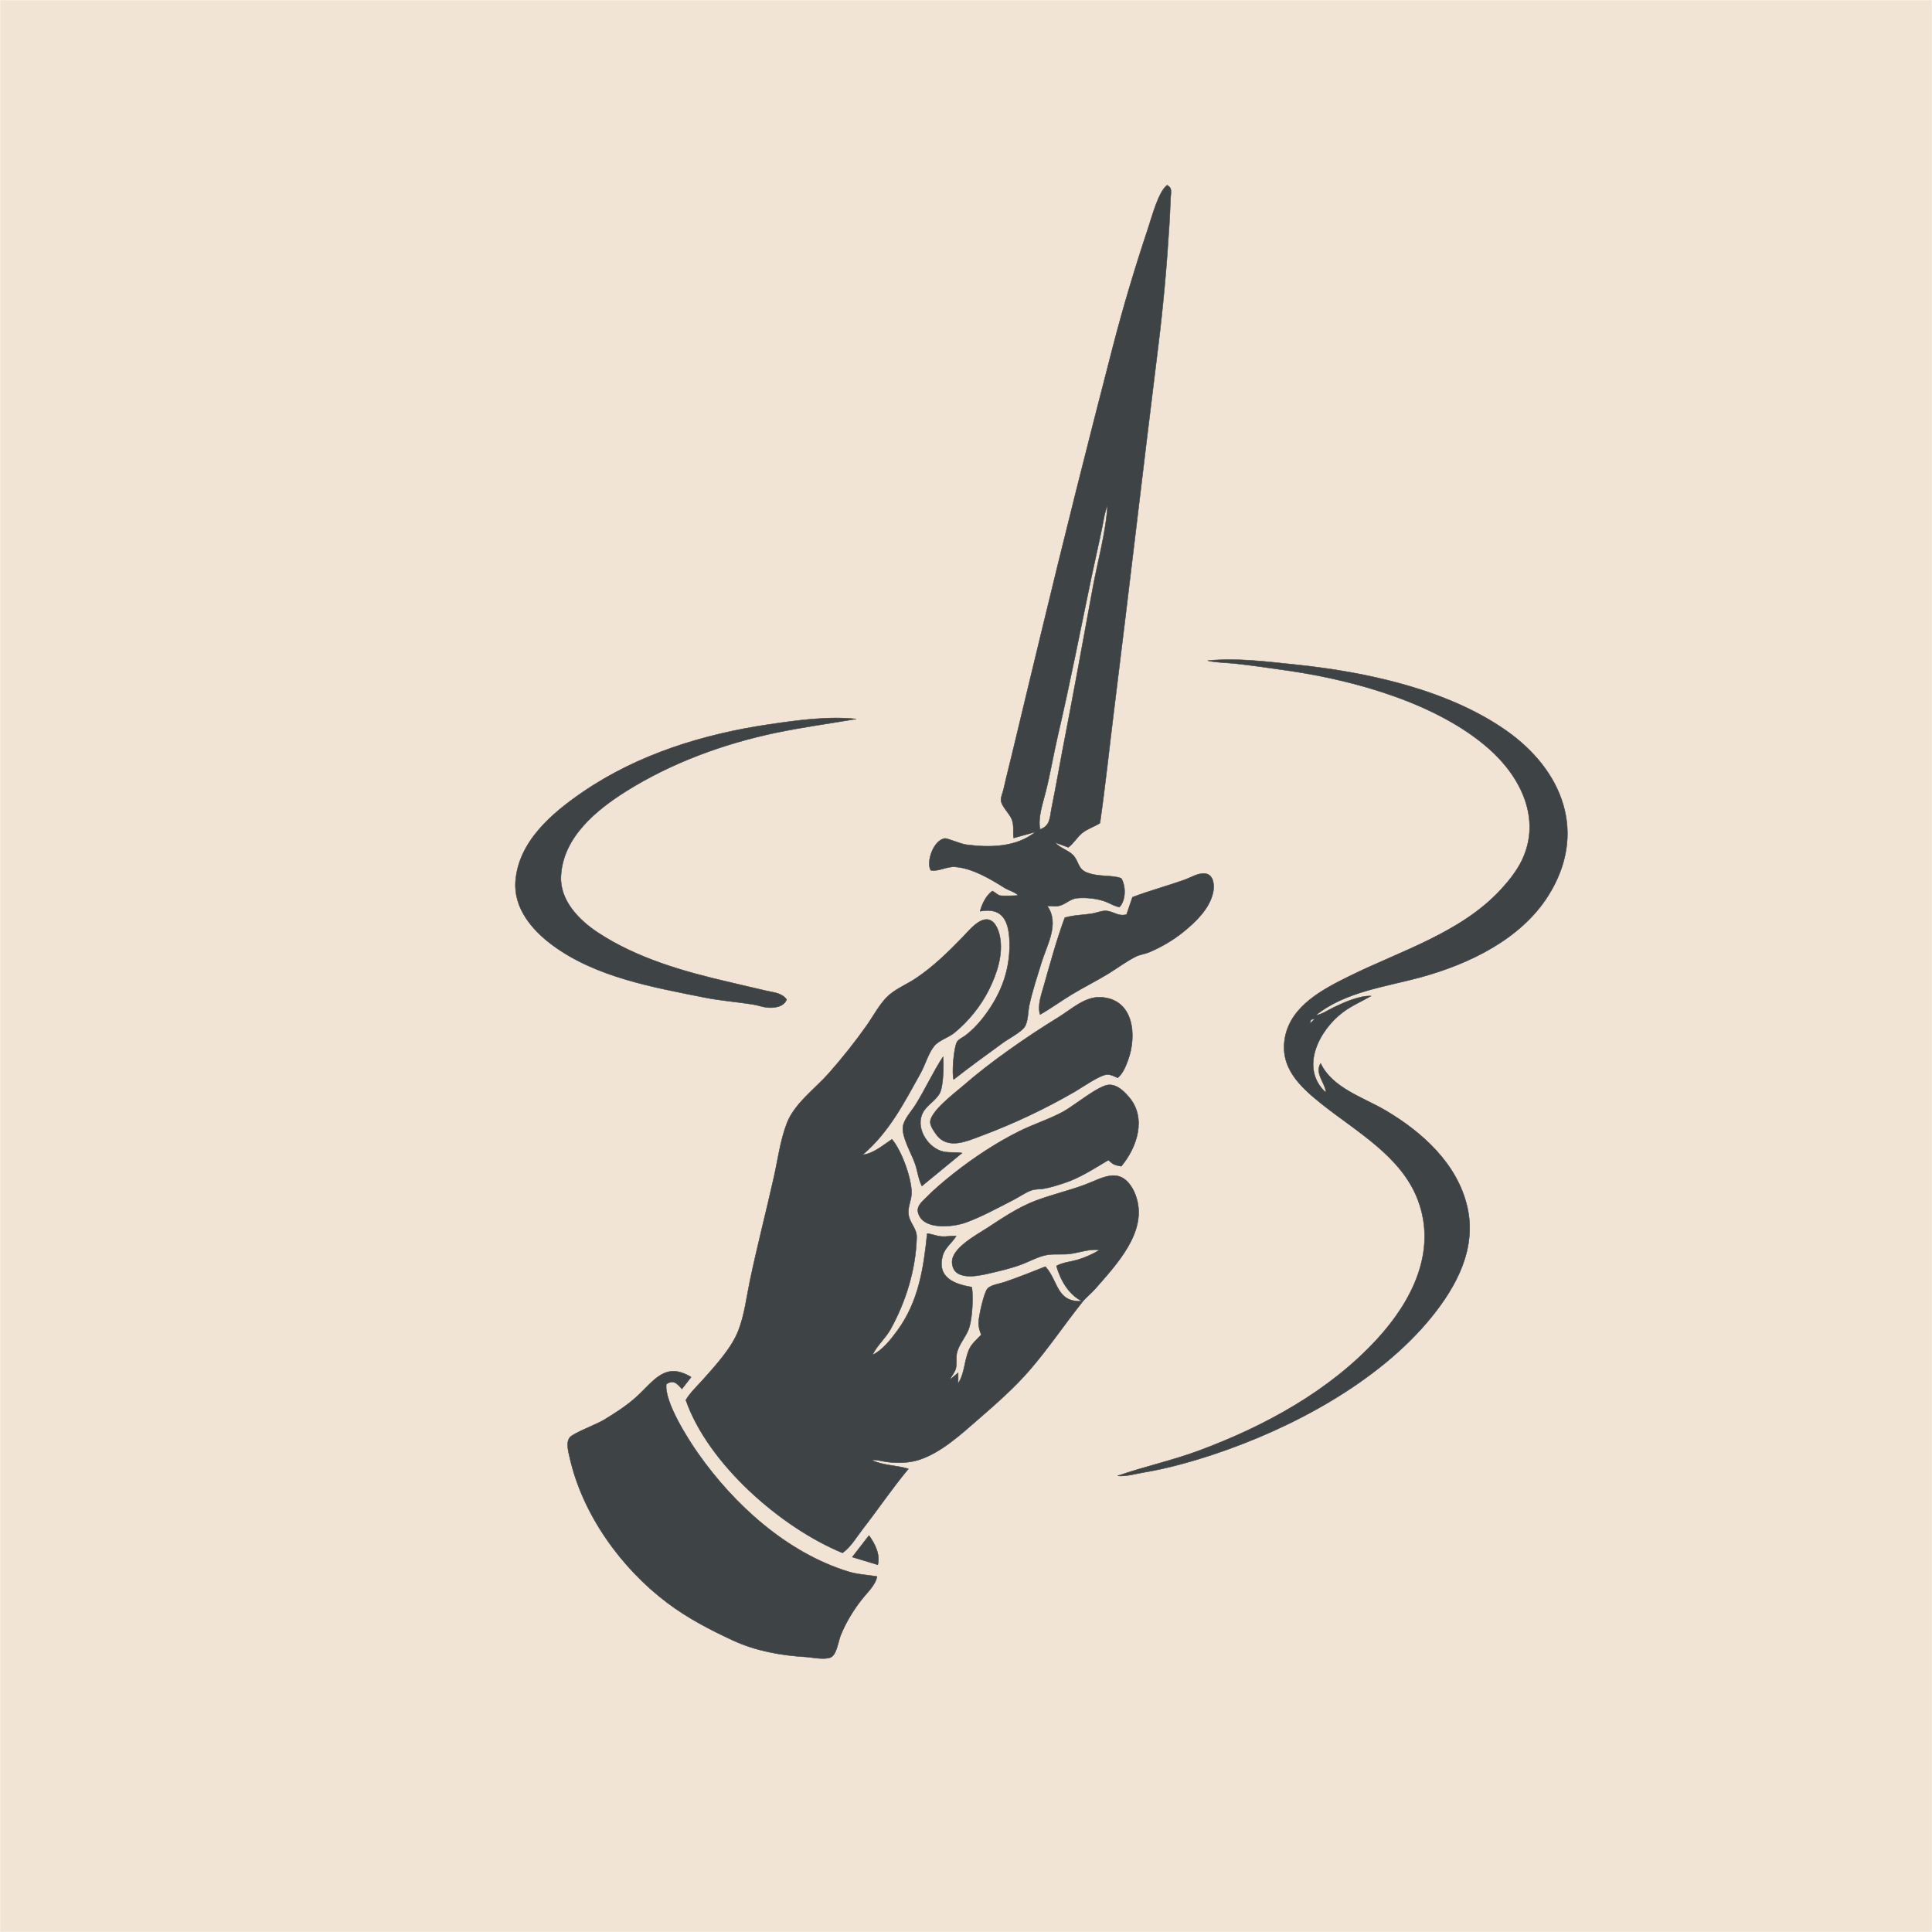
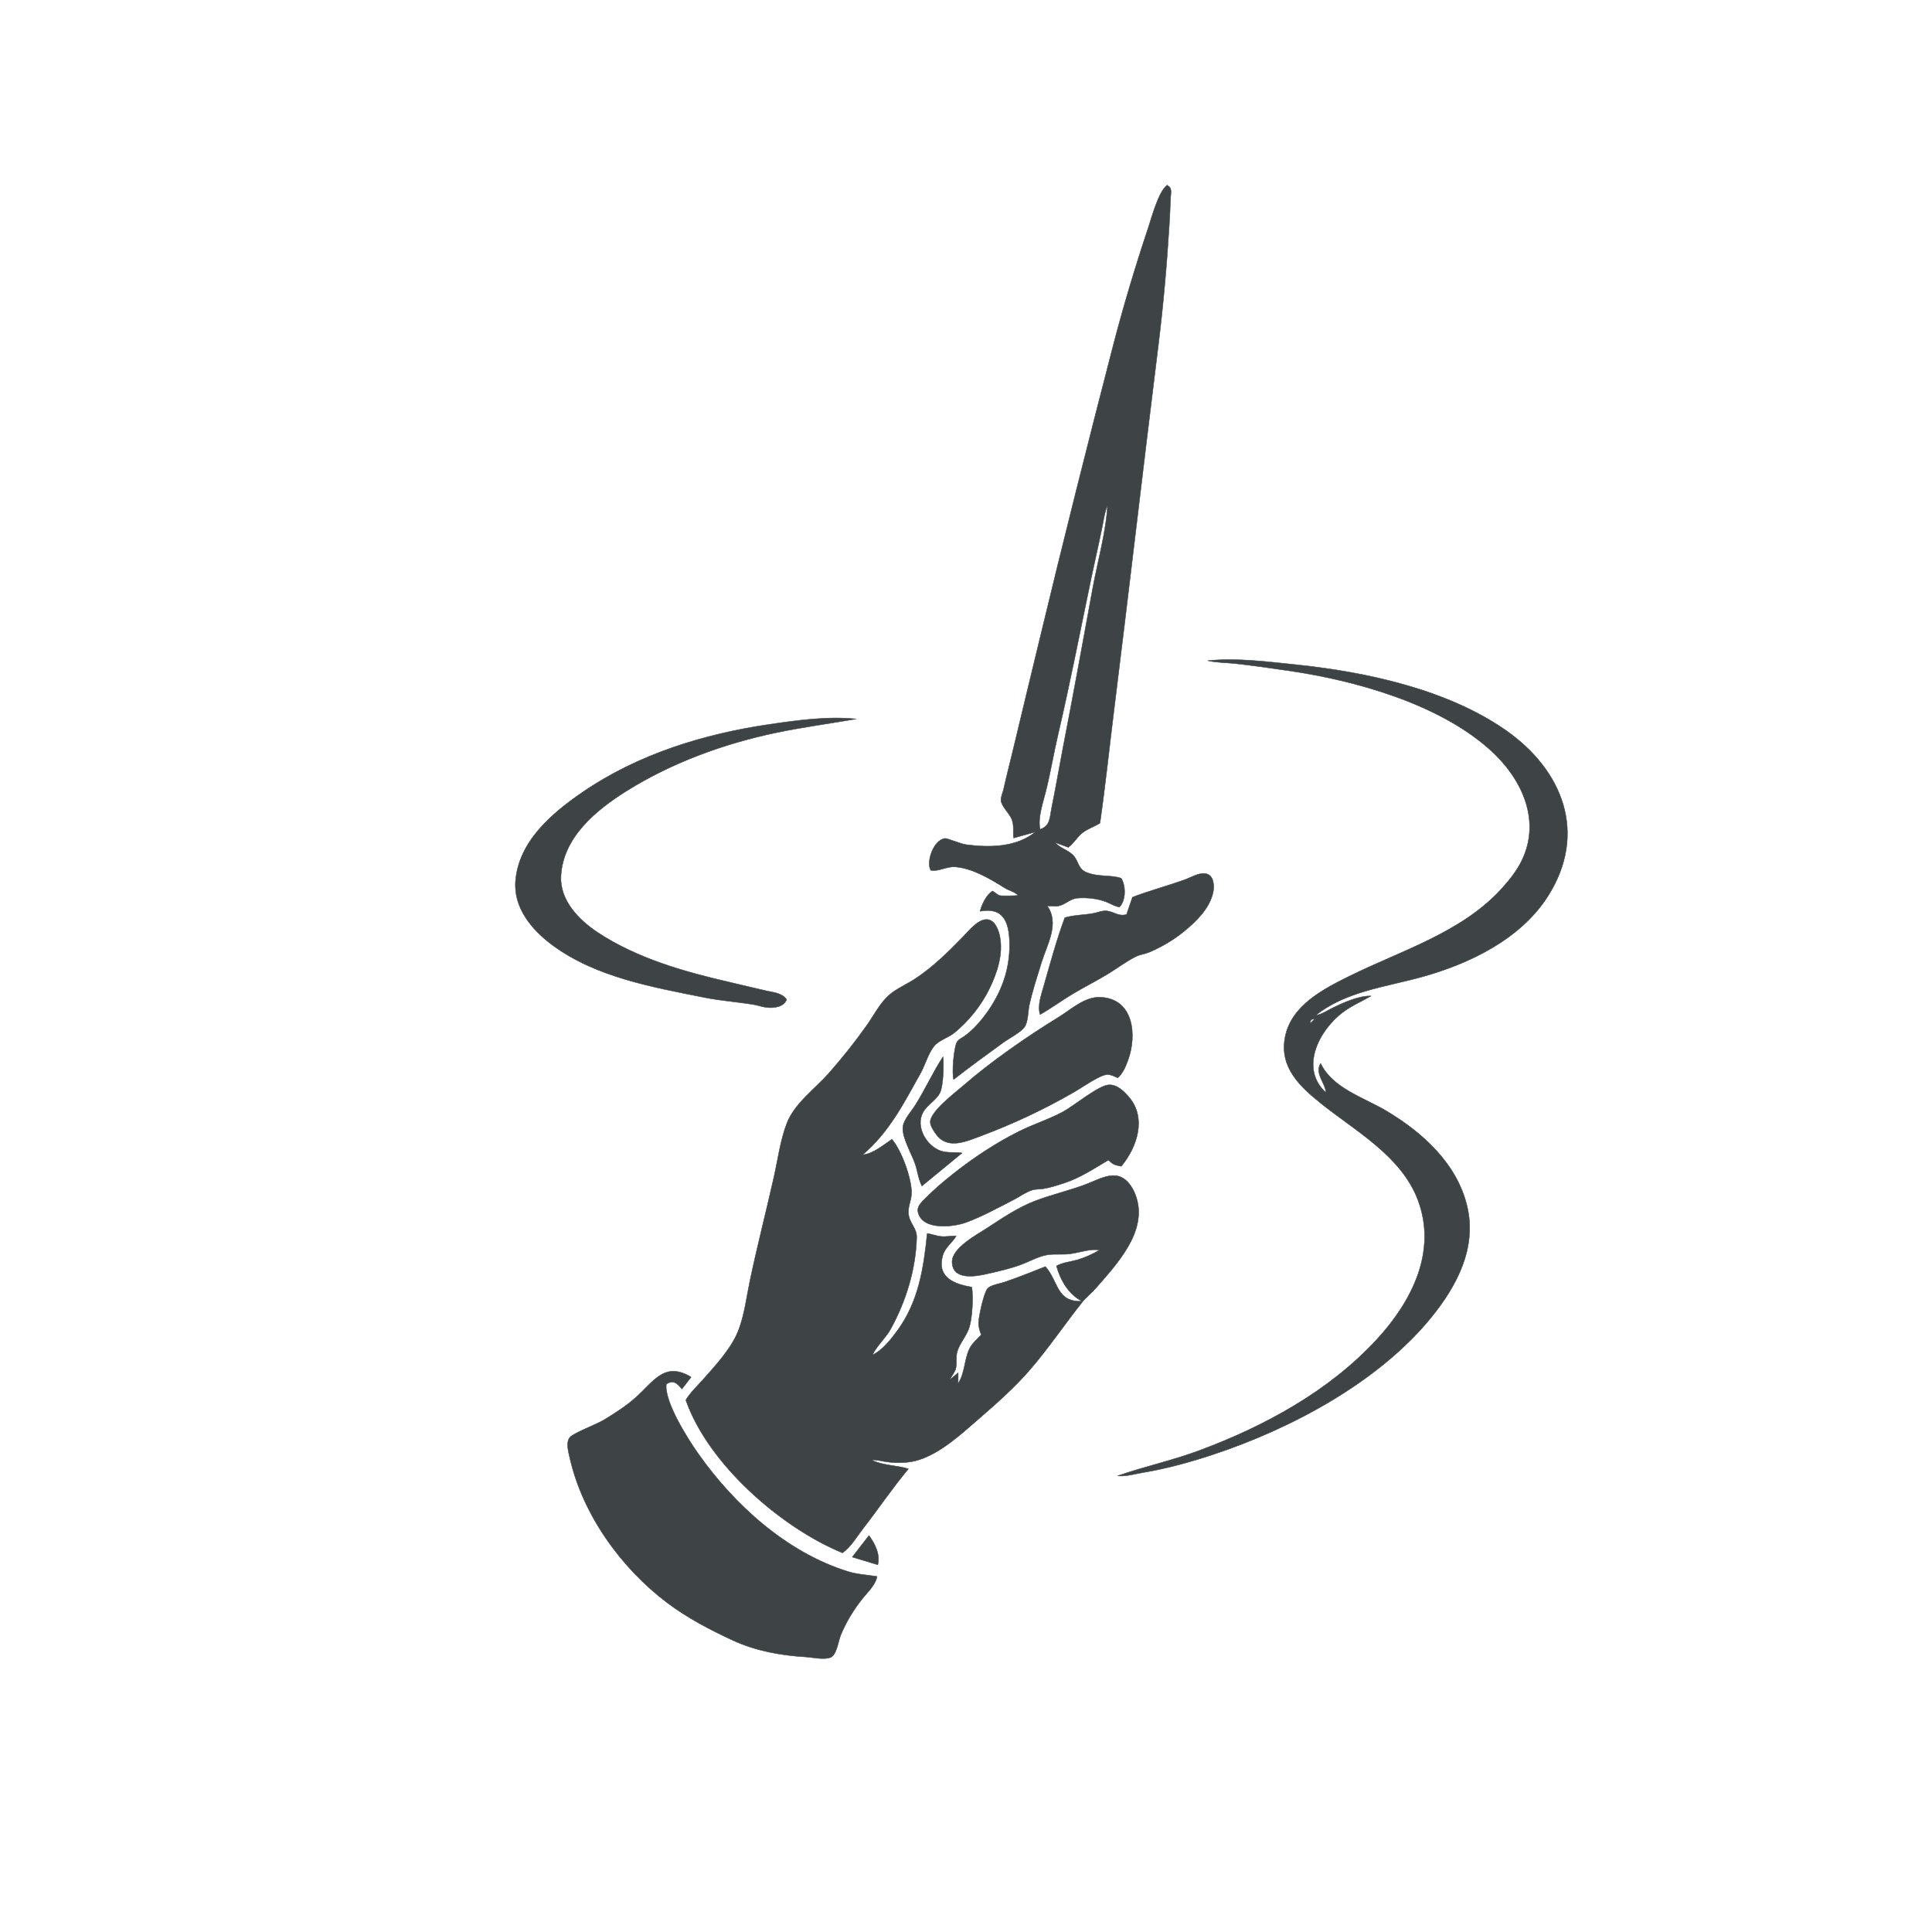
<svg xmlns="http://www.w3.org/2000/svg" viewBox="0 0 1095 1095" width="1095" height="1095">
-   <path d="M0.25 0.25C365.08 0.25 729.92 0.25 1094.75 0.25C1094.75 365.08 1094.75 729.92 1094.75 1094.75C729.92 1094.75 365.08 1094.75 0.25 1094.75C0.25 729.92 0.25 365.08 0.25 0.25ZM661.5 104.94C656.57 108.56 652.78 123.17 650.73 129.3C643.34 151.42 636.62 173.85 630.77 196.43C616.65 250.97 602.9 305.61 589.73 360.39C584.7 381.34 579.58 402.26 574.61 423.22C572.69 431.3 570.6 439.34 568.77 447.44C568.35 449.3 567.23 451.63 567.32 453.52C567.48 456.86 572.03 460.92 573.37 464.17C574.94 467.97 573.97 471.22 574.5 474.96C578.64 473.8 582.78 472.65 586.93 471.5C575.94 480.28 561.04 480.5 547.55 478.72C544.38 478.3 536.93 475.04 535.59 475.2C529.11 475.97 524.8 488.47 527.5 493.24C531.94 494.13 536.6 490.92 541.45 491.33C551.29 492.15 561.16 498.08 569.31 503.17C572.01 504.86 574.8 505.26 577.16 507.5C575.77 507.69 567.89 507.88 566.69 507.58C565.34 507.24 563.85 505.62 562.5 505.01C559.09 507.13 556.41 512.64 555.5 516.47C568.82 513.98 571.95 522.76 572.19 534.5C572.52 550.96 566.52 565.23 556.37 577.84C553.7 581.15 550.66 584.21 547.29 586.81C545.8 587.97 543.16 589 542.29 590.76C540.53 594.32 539.41 608.37 540.5 611.83C549.64 604.64 559.1 597.84 568.49 590.98C571.65 588.67 578.5 585.13 580.64 582.13C582.78 579.13 582.58 573.3 583.36 569.73C585.13 561.61 587.8 553.59 590.24 545.65C593.45 535.24 600.68 523.47 593.5 513.4C595.58 513.44 597.91 513.87 599.96 513.46C603.8 512.7 606.48 509.4 610.5 509.04C615.74 508.57 622.37 509.24 627.26 511.28C629.88 512.37 631.66 513.64 634.5 514.08C638.14 510.21 638.18 502.25 635.5 497.8C630.06 495.73 622.78 497.21 615.95 494.51C610.67 492.41 611.54 487.97 608 484.5C605.03 481.6 600.89 480.8 597.99 477.5C600.49 478.42 603 479.33 605.5 480.25C608.58 478.02 610.42 474.44 613.52 472C616.59 469.59 620.26 468.57 623.43 466.5C626.45 445.59 628.65 424.5 631.26 403.52C639.87 334.33 647.89 265.06 656.48 195.87C659.29 173.21 661.32 150.28 662.71 127.5C663.02 122.51 663.23 117.5 663.42 112.5C663.47 110.95 664.11 107.88 663.21 106.45C662.65 105.55 662.23 105.58 661.5 104.94ZM627.7 286.5C626.94 301.26 621.99 318.76 619.3 333.57C613.71 364.25 608.07 394.91 602.15 425.51C600.09 436.16 598.3 446.88 596.11 457.51C594.94 463.16 595.48 468.01 589.5 470.05C588.06 463.54 591.14 454.97 592.77 448.39C595.41 437.77 597.19 426.94 599.68 416.29C606.58 386.75 612.35 356.88 618.56 327.19C620.58 317.57 622.82 307.99 624.76 298.36C625.54 294.51 626.26 289.4 627.7 286.5ZM684.5 374.44C689.51 375.62 695.28 375.54 700.5 376.14C710.54 377.27 720.5 378.7 730.5 380.16C768.23 385.67 814.94 398.76 844.01 424.49C861.81 440.23 873.69 463.95 862.74 487.25C859.83 493.43 855.25 499.17 850.64 504.17C828.02 528.68 793.83 538.92 764.75 553.28C750.03 560.55 731.84 569.91 728.36 587.73C724.99 604.97 736.8 615.88 748.91 625.56C768.51 641.22 794.13 655.19 803.55 679.92C814.69 709.15 800.21 737.53 780.48 758.99C753.4 788.45 716.72 808.35 679.59 822.16C664.48 827.78 648.65 831.17 633.5 836.45C638.08 836.97 643.5 835.31 648.12 834.54C661.56 832.29 674.83 828.6 687.75 824.32C731.95 809.67 781.35 783.34 811.16 746.7C825.6 728.94 837.07 707.46 831.56 683.84C825.87 659.43 805.99 641.56 785.22 629.32C772.78 622 755.06 616.65 748.5 602.68C744.97 608.58 751.25 613.77 751.5 619.26C736.34 605.47 747.6 583.82 761.17 573.66C766.18 569.91 771.71 567.59 777.08 564.5C770.3 564.29 761.72 568.13 755.6 571.11C752.22 572.76 749.34 574.86 745.7 575.5C762.25 562.04 785.41 559.3 805.44 553.81C832.55 546.38 861.83 532.38 877.37 507.85C899.98 472.19 885.64 436.46 853.55 413.98C820.4 390.75 774.15 380.81 734.51 376.72C718.07 375.03 701.02 372.76 684.5 374.44ZM485.19 407.5C469.2 405.82 451.98 408.22 436.14 410.54C398.87 415.99 361.69 427.43 330.34 448.87C312.92 460.78 293.86 476.88 292.18 499.5C291.05 514.7 301.52 527.05 312.93 535.54C337.52 553.83 370.01 559.5 399.29 565.35C408.56 567.21 417.99 567.84 427.29 569.39C429.72 569.79 432.02 570.7 434.5 570.98C438.71 571.46 444.26 570.73 445.82 566.5C443.16 562.81 438.92 562.58 434.71 561.65C427.66 560.1 420.66 558.32 413.63 556.71C387.87 550.79 361.18 543.24 338.9 528.58C328.17 521.51 317.19 510.35 317.93 496.5C319.09 474.52 337.84 459.15 354.91 448.43C380.54 432.34 410.13 421.53 439.66 415.32C454.76 412.15 470.01 410.13 485.19 407.5ZM589.5 575.01C595.58 571.58 601.28 567.38 607.27 563.74C614.15 559.56 621.41 556 628.28 551.78C633.35 548.66 638.42 544.84 643.72 542.17C646.06 540.98 648.82 540.75 651.26 539.72C658.18 536.81 664.88 532.9 670.71 528.17C677.71 522.5 685.4 515.16 687.5 506.03C688.33 502.43 688.16 496.04 683.41 495.16C679.49 494.43 674.88 497.4 671.25 498.69C661.55 502.13 651.41 504.85 641.85 508.5C640.73 511.77 639.62 515.03 638.5 518.3C634 519.61 631.54 516.8 627.38 516.28C624.9 515.97 621.88 517.27 619.43 517.71C614.17 518.65 608.6 518.58 603.5 520.11C598.95 532.42 595.31 545.68 591.73 558.35C590.27 563.55 587.87 569.88 589.5 575.01ZM488.9 654.5C503.89 641.78 512.29 625.23 521.74 608.26C524.4 603.48 526.03 597.17 529.42 592.92C532.09 589.58 537.49 588.13 540.86 585.39C548.82 578.91 555.9 570.16 560.48 560.96C564.99 551.89 568.72 540.92 566.67 530.7C565.86 526.63 563.58 520.67 558.55 521.16C553.72 521.63 548.78 527.88 545.62 531.13C537.3 539.67 529 547.87 519.03 554.53C514.19 557.76 507.98 560.32 503.68 564.17C498.73 568.62 495.24 575.5 491.43 580.91C484.7 590.45 477.48 599.52 469.76 608.27C461.96 617.11 450.41 625.28 446.02 636.51C442.28 646.11 440.87 657.19 438.61 667.24C434.24 686.69 429.24 706.01 425.12 725.52C423.13 734.93 422.01 745.05 418.52 754.05C414.62 764.14 405.54 773.91 398.44 781.93C395.12 785.67 391.24 789.2 388.7 793.5C401.33 829.73 442.66 865.83 477.5 880.12C482.22 876.86 485.5 871.07 489.02 866.54C497.75 855.31 505.76 843.41 514.87 832.5C507.98 830.36 500.77 830.76 493.93 827.5C496.95 827.21 499.65 828.19 502.74 828.58C508.62 829.31 515.14 829.23 520.82 827.4C533.3 823.38 544.46 813.1 554.18 804.66C564.4 795.78 574.95 786.56 583.8 776.28C594.33 764.06 603.47 750.46 613.44 737.93C615.56 735.26 618.58 732.96 620.86 730.34C632.69 716.78 650.43 698.22 644 678.53C643.37 676.6 642.58 674.72 641.5 673C633.95 660.98 624.48 667.99 614.25 671.7C605.3 674.94 595.91 677.18 587.01 680.51C577.36 684.12 568.08 690.4 559.5 696C553.35 700.01 539.28 707.42 539.62 715.5C540.06 725.69 552.69 723.54 559.5 721.98C565.86 720.52 572.27 719.09 578.41 716.85C583.17 715.12 588.62 712.01 593.59 711.21C597.75 710.55 602.19 711.2 606.42 710.65C611.83 709.95 617.94 707.6 623.16 708.5C619.13 710.89 615.02 712.77 610.52 714.07C606.64 715.19 602.19 715.53 598.75 717.5C601.05 725.6 605.64 733.67 613.29 737.5C598.6 738.18 600.03 726.26 592.5 717.87C584.84 720.94 577.05 724.01 569.25 726.68C566.62 727.58 561.74 728.2 559.78 730.25C557.61 732.53 554.73 746.13 554.64 749.5C554.57 752.03 555.22 754.2 556.15 756.5C553.71 759.21 550.86 761.32 549.3 764.76C546.48 771 546.85 778.35 543.05 784.08C543.05 782.07 543.05 780.06 543.05 778.05C541.53 779.33 540.02 780.6 538.5 781.88C539.22 779.75 541.23 777.9 541.78 775.35C542.46 772.26 541.62 769.1 542.53 766.05C544.02 761.02 548.03 756.99 549.46 751.97C551.08 746.32 551.67 735.2 550.8 729.5C541.07 727.85 530.88 724.21 534.28 711.71C535.53 707.11 539.66 704.38 541.97 700.5C539.18 700.4 536.36 701.03 533.51 700.79C530.75 700.56 528.23 699.41 525.5 699.14C523.49 718.83 520.64 737.67 508.6 754.14C504.93 759.15 500.17 765.26 494.5 767.94C496.85 762.8 501.96 758.43 504.79 753.29C513.51 737.48 519.01 719.48 519.55 701.41C519.72 695.91 515.14 693.06 514.86 687.5C514.66 683.61 516.5 680.25 516.62 676.48C516.89 668.28 510.9 651.82 505.5 645.72C500.62 648.96 494.88 653.96 488.9 654.5ZM633.5 610.87C636.44 608.39 638.02 604.4 639.35 600.79C644.47 586.81 642.64 565.86 623.5 565.21C614.72 564.9 607.07 572.15 600 576.49C582.34 587.33 561.41 601.81 545.87 615.4C541.42 619.29 526.55 630.36 527.28 636.38C527.55 638.62 529.3 641.11 530.59 642.9C537.07 651.86 547.86 646.85 556.26 643.71C574.59 636.86 592.29 628.5 609.23 618.69C613.26 616.36 623.28 609.25 627.52 609.02C629.54 608.91 631.66 610.13 633.5 610.87ZM745.13 577.5C744.26 578.36 743.38 579.22 742.5 580.09C742.81 577.82 742.94 577.77 745.13 577.5ZM534.5 598.91C528.79 607.61 524.38 617.42 518.81 626.3C516.63 629.78 512.33 634.34 511.77 638.51C510.97 644.4 516.78 654.03 518.7 659.73C520.09 663.85 520.54 668.34 522.5 672.2C530.09 665.97 537.67 659.73 545.26 653.5C541.39 652.8 537.15 653.65 533.24 652.31C525.16 649.52 518.75 638.72 523.05 630.59C525.38 626.2 530.76 623.53 532.78 619.24C534.67 615.23 534.98 603.4 534.5 598.91ZM635.5 661.01C644.52 650.24 650.02 633.5 639.8 621.72C636.95 618.43 633.21 614.67 628.5 614.86C622.68 615.09 608.68 626.78 602.59 630.07C594.53 634.43 585.81 637.12 577.65 641.18C564.75 647.6 551.86 656.11 540.56 665.04C534.99 669.44 529.57 674.01 524.59 679.08C522.35 681.35 519.46 683.68 520.36 687.24C522.96 697.51 540.36 695.44 547.42 692.87C556.72 689.49 565.68 684.48 574.49 680C577.83 678.29 581.41 675.62 584.99 674.52C587.03 673.89 589.33 674.05 591.44 673.71C595.36 673.08 599.32 671.76 603.08 670.54C612.09 667.64 620.13 662.25 628.21 657.5C630.83 659.94 631.41 660.27 635.5 661.01ZM391.71 780.5C376.72 771.41 370.52 782.92 360.45 791.95C354.94 796.89 348.58 800.94 342.28 804.77C338.3 807.19 325.18 812.14 323.05 814.57C320.53 817.47 322.24 823.13 323 826.5C330.29 858.53 352.1 888.78 378.13 908.38C389.76 917.14 402.48 923.75 415.65 929.83C428.3 935.67 442.68 938.27 456.5 939.09C460.34 939.32 467.25 940.91 470.82 939.35C474.22 937.86 475.12 930.16 476.44 926.9C479.47 919.43 483.7 912.53 488.68 906.21C491.76 902.31 496.2 898.4 497.07 893.5C491.59 892.59 486.13 892.4 480.69 890.72C446 879.99 416.15 852.9 395.67 823.79C389.78 815.43 376.5 794.54 377.64 784.5C381.67 781.84 383.73 784.02 386.5 787.23C388.24 784.98 389.98 782.74 391.71 780.5ZM492.5 870.28C489.35 874.35 486.21 878.43 483.06 882.5C487.87 883.96 492.69 885.41 497.5 886.87C499.01 881.16 495.91 874.9 492.5 870.28Z" fill="#f2e4d5" fill-rule="evenodd" stroke="#f2e4d5" stroke-width="0.25" stroke-linejoin="round" />
  <path d="M661.5 104.94C662.23 105.58 662.65 105.55 663.21 106.45C664.11 107.88 663.47 110.95 663.42 112.5C663.23 117.5 663.02 122.51 662.71 127.5C661.32 150.28 659.29 173.21 656.48 195.87C647.89 265.06 639.87 334.33 631.26 403.52C628.65 424.5 626.45 445.59 623.43 466.5C620.26 468.57 616.59 469.59 613.52 472C610.42 474.44 608.58 478.02 605.5 480.25C603 479.33 600.49 478.42 597.99 477.5C600.89 480.8 605.03 481.6 608 484.5C611.54 487.97 610.67 492.41 615.95 494.51C622.78 497.21 630.06 495.73 635.5 497.8C638.18 502.25 638.14 510.21 634.5 514.08C631.66 513.64 629.88 512.37 627.26 511.28C622.37 509.24 615.74 508.57 610.5 509.04C606.48 509.4 603.8 512.7 599.96 513.46C597.91 513.87 595.58 513.44 593.5 513.4C600.68 523.47 593.45 535.24 590.24 545.65C587.8 553.59 585.13 561.61 583.36 569.73C582.58 573.3 582.78 579.13 580.64 582.13C578.5 585.13 571.65 588.67 568.49 590.98C559.1 597.84 549.64 604.64 540.5 611.83C539.41 608.37 540.53 594.32 542.29 590.76C543.16 589 545.8 587.97 547.29 586.81C550.66 584.21 553.7 581.15 556.37 577.84C566.52 565.23 572.52 550.96 572.19 534.5C571.95 522.76 568.82 513.98 555.5 516.47C556.41 512.64 559.09 507.13 562.5 505.01C563.85 505.62 565.34 507.24 566.69 507.58C567.89 507.88 575.77 507.69 577.16 507.5C574.8 505.26 572.01 504.86 569.31 503.17C561.16 498.08 551.29 492.15 541.45 491.33C536.6 490.92 531.94 494.13 527.5 493.24C524.8 488.47 529.11 475.97 535.59 475.2C536.93 475.04 544.38 478.3 547.55 478.72C561.04 480.5 575.94 480.28 586.93 471.5C582.78 472.65 578.64 473.8 574.5 474.96C573.97 471.22 574.94 467.97 573.37 464.17C572.03 460.92 567.48 456.86 567.32 453.52C567.23 451.63 568.35 449.3 568.77 447.44C570.6 439.34 572.69 431.3 574.61 423.22C579.58 402.26 584.7 381.34 589.73 360.39C602.9 305.61 616.65 250.97 630.77 196.43C636.62 173.85 643.34 151.42 650.73 129.3C652.78 123.17 656.57 108.56 661.5 104.94ZM627.7 286.5C626.26 289.4 625.54 294.51 624.76 298.36C622.82 307.99 620.58 317.57 618.56 327.19C612.35 356.88 606.58 386.75 599.68 416.29C597.19 426.94 595.41 437.77 592.77 448.39C591.14 454.97 588.06 463.54 589.5 470.05C595.48 468.01 594.94 463.16 596.11 457.51C598.3 446.88 600.09 436.16 602.15 425.51C608.07 394.91 613.71 364.25 619.3 333.57C621.99 318.76 626.94 301.26 627.7 286.5ZM684.5 374.44C701.02 372.76 718.07 375.03 734.51 376.72C774.15 380.81 820.4 390.75 853.55 413.98C885.64 436.46 899.98 472.19 877.37 507.85C861.83 532.38 832.55 546.38 805.44 553.81C785.41 559.3 762.25 562.04 745.7 575.5C749.34 574.86 752.22 572.76 755.6 571.11C761.72 568.13 770.3 564.29 777.08 564.5C771.71 567.59 766.18 569.91 761.17 573.66C747.6 583.82 736.34 605.47 751.5 619.26C751.25 613.77 744.97 608.58 748.5 602.68C755.06 616.65 772.78 622 785.22 629.32C805.99 641.56 825.87 659.43 831.56 683.84C837.07 707.46 825.6 728.94 811.16 746.7C781.35 783.34 731.95 809.67 687.75 824.32C674.83 828.6 661.56 832.29 648.12 834.54C643.5 835.31 638.08 836.97 633.5 836.45C648.65 831.17 664.48 827.78 679.59 822.16C716.72 808.35 753.4 788.45 780.48 758.99C800.21 737.53 814.69 709.15 803.55 679.92C794.13 655.19 768.51 641.22 748.91 625.56C736.8 615.88 724.99 604.97 728.36 587.73C731.84 569.91 750.03 560.55 764.75 553.28C793.83 538.92 828.02 528.68 850.64 504.17C855.25 499.17 859.83 493.43 862.74 487.25C873.69 463.95 861.81 440.23 844.01 424.49C814.94 398.76 768.23 385.67 730.5 380.16C720.5 378.7 710.54 377.27 700.5 376.14C695.28 375.54 689.51 375.62 684.5 374.44ZM485.19 407.5C470.01 410.13 454.76 412.15 439.66 415.32C410.13 421.53 380.54 432.34 354.91 448.43C337.84 459.15 319.09 474.52 317.93 496.5C317.19 510.35 328.17 521.51 338.9 528.58C361.18 543.24 387.87 550.79 413.63 556.71C420.66 558.32 427.66 560.1 434.71 561.65C438.92 562.58 443.16 562.81 445.82 566.5C444.26 570.73 438.71 571.46 434.5 570.98C432.02 570.7 429.72 569.79 427.29 569.39C417.99 567.84 408.56 567.21 399.29 565.35C370.01 559.5 337.52 553.83 312.93 535.54C301.52 527.05 291.05 514.7 292.18 499.5C293.86 476.88 312.92 460.78 330.34 448.87C361.69 427.43 398.87 415.99 436.14 410.54C451.98 408.22 469.2 405.82 485.19 407.5ZM589.5 575.01C587.87 569.88 590.27 563.55 591.73 558.35C595.31 545.68 598.95 532.42 603.5 520.11C608.6 518.58 614.17 518.65 619.43 517.71C621.88 517.27 624.9 515.97 627.38 516.28C631.54 516.8 634 519.61 638.5 518.3C639.62 515.03 640.73 511.77 641.85 508.5C651.41 504.85 661.55 502.13 671.25 498.69C674.88 497.4 679.49 494.43 683.41 495.16C688.16 496.04 688.33 502.43 687.5 506.03C685.4 515.16 677.71 522.5 670.71 528.17C664.88 532.9 658.18 536.81 651.26 539.72C648.82 540.75 646.06 540.98 643.72 542.17C638.42 544.84 633.35 548.66 628.28 551.78C621.41 556 614.15 559.56 607.27 563.74C601.28 567.38 595.58 571.58 589.5 575.01ZM488.9 654.5C494.88 653.96 500.62 648.96 505.5 645.72C510.9 651.82 516.89 668.28 516.62 676.48C516.5 680.25 514.66 683.61 514.86 687.5C515.14 693.06 519.72 695.91 519.55 701.41C519.01 719.48 513.51 737.48 504.79 753.29C501.96 758.43 496.85 762.8 494.5 767.94C500.17 765.26 504.93 759.15 508.6 754.14C520.64 737.67 523.49 718.83 525.5 699.14C528.23 699.41 530.75 700.56 533.51 700.79C536.36 701.03 539.18 700.4 541.97 700.5C539.66 704.38 535.53 707.11 534.28 711.71C530.88 724.21 541.07 727.85 550.8 729.5C551.67 735.2 551.08 746.32 549.46 751.97C548.03 756.99 544.02 761.02 542.53 766.05C541.62 769.1 542.46 772.26 541.78 775.35C541.23 777.9 539.22 779.75 538.5 781.88C540.02 780.6 541.53 779.33 543.05 778.05C543.05 780.06 543.05 782.07 543.05 784.08C546.85 778.35 546.48 771 549.3 764.76C550.86 761.32 553.71 759.21 556.15 756.5C555.22 754.2 554.57 752.03 554.64 749.5C554.73 746.13 557.61 732.53 559.78 730.25C561.74 728.2 566.62 727.58 569.25 726.68C577.05 724.01 584.84 720.94 592.5 717.87C600.03 726.26 598.6 738.18 613.29 737.5C605.64 733.67 601.05 725.6 598.75 717.5C602.19 715.53 606.64 715.19 610.52 714.07C615.02 712.77 619.13 710.89 623.16 708.5C617.94 707.6 611.83 709.95 606.42 710.65C602.19 711.2 597.75 710.55 593.59 711.21C588.62 712.01 583.17 715.12 578.41 716.85C572.27 719.09 565.86 720.52 559.5 721.98C552.69 723.54 540.06 725.69 539.62 715.5C539.28 707.42 553.35 700.01 559.5 696C568.08 690.4 577.36 684.12 587.01 680.51C595.91 677.18 605.3 674.94 614.25 671.7C624.48 667.99 633.95 660.98 641.5 673C642.58 674.72 643.37 676.6 644 678.53C650.43 698.22 632.69 716.78 620.86 730.34C618.58 732.96 615.56 735.26 613.44 737.93C603.47 750.46 594.33 764.06 583.8 776.28C574.95 786.56 564.4 795.78 554.18 804.66C544.46 813.1 533.3 823.38 520.82 827.4C515.14 829.23 508.62 829.31 502.74 828.58C499.65 828.19 496.95 827.21 493.93 827.5C500.77 830.76 507.98 830.36 514.87 832.5C505.76 843.41 497.75 855.31 489.02 866.54C485.5 871.07 482.22 876.86 477.5 880.12C442.66 865.83 401.33 829.73 388.7 793.5C391.24 789.2 395.12 785.67 398.44 781.93C405.54 773.91 414.62 764.14 418.52 754.05C422.01 745.05 423.13 734.93 425.12 725.52C429.24 706.01 434.24 686.69 438.61 667.24C440.87 657.19 442.28 646.11 446.02 636.51C450.41 625.28 461.96 617.11 469.76 608.27C477.48 599.52 484.7 590.45 491.43 580.91C495.24 575.5 498.73 568.62 503.68 564.17C507.98 560.32 514.19 557.76 519.03 554.53C529 547.87 537.3 539.67 545.62 531.13C548.78 527.88 553.72 521.63 558.55 521.16C563.58 520.67 565.86 526.63 566.67 530.7C568.72 540.92 564.99 551.89 560.48 560.96C555.9 570.16 548.82 578.91 540.86 585.39C537.49 588.13 532.09 589.58 529.42 592.92C526.03 597.17 524.4 603.48 521.74 608.26C512.29 625.23 503.89 641.78 488.9 654.5ZM633.5 610.87C631.66 610.13 629.54 608.91 627.52 609.02C623.28 609.25 613.26 616.36 609.23 618.69C592.29 628.5 574.59 636.86 556.26 643.71C547.86 646.85 537.07 651.86 530.59 642.9C529.3 641.11 527.55 638.62 527.28 636.38C526.55 630.36 541.42 619.29 545.87 615.4C561.41 601.81 582.34 587.33 600 576.49C607.07 572.15 614.72 564.9 623.5 565.21C642.64 565.86 644.47 586.81 639.35 600.79C638.02 604.4 636.44 608.39 633.5 610.87ZM745.13 577.5C742.94 577.77 742.81 577.82 742.5 580.09C743.38 579.22 744.26 578.36 745.13 577.5ZM534.5 598.91C534.98 603.4 534.67 615.23 532.78 619.24C530.76 623.53 525.38 626.2 523.05 630.59C518.75 638.72 525.16 649.52 533.24 652.31C537.15 653.65 541.39 652.8 545.26 653.5C537.67 659.73 530.09 665.97 522.5 672.2C520.54 668.34 520.09 663.85 518.7 659.73C516.78 654.03 510.97 644.4 511.77 638.51C512.33 634.34 516.63 629.78 518.81 626.3C524.38 617.42 528.79 607.61 534.5 598.91ZM635.5 661.01C631.41 660.27 630.83 659.94 628.21 657.5C620.13 662.25 612.09 667.64 603.08 670.54C599.32 671.76 595.36 673.08 591.44 673.71C589.33 674.05 587.03 673.89 584.99 674.52C581.41 675.62 577.83 678.29 574.49 680C565.68 684.48 556.72 689.49 547.42 692.87C540.36 695.44 522.96 697.51 520.36 687.24C519.46 683.68 522.35 681.35 524.59 679.08C529.57 674.01 534.99 669.44 540.56 665.04C551.86 656.11 564.75 647.6 577.65 641.18C585.81 637.12 594.53 634.43 602.59 630.07C608.68 626.78 622.68 615.09 628.5 614.86C633.21 614.67 636.95 618.43 639.8 621.72C650.02 633.5 644.52 650.24 635.5 661.01ZM391.71 780.5C389.98 782.74 388.24 784.98 386.5 787.23C383.73 784.02 381.67 781.84 377.64 784.5C376.5 794.54 389.78 815.43 395.67 823.79C416.15 852.9 446 879.99 480.69 890.72C486.13 892.4 491.59 892.59 497.07 893.5C496.2 898.4 491.76 902.31 488.68 906.21C483.7 912.53 479.47 919.43 476.44 926.9C475.12 930.16 474.22 937.86 470.82 939.35C467.25 940.91 460.34 939.32 456.5 939.09C442.68 938.27 428.3 935.67 415.65 929.83C402.48 923.75 389.76 917.14 378.13 908.38C352.1 888.78 330.29 858.53 323 826.5C322.24 823.13 320.53 817.47 323.05 814.57C325.18 812.14 338.3 807.19 342.28 804.77C348.58 800.94 354.94 796.89 360.45 791.95C370.52 782.92 376.72 771.41 391.71 780.5ZM492.5 870.28C495.91 874.9 499.01 881.16 497.5 886.87C492.69 885.41 487.87 883.96 483.06 882.5C486.21 878.43 489.35 874.35 492.5 870.28Z" fill="#3e4346" fill-rule="evenodd" stroke="#3e4346" stroke-width="0.25" stroke-linejoin="round" />
</svg>
